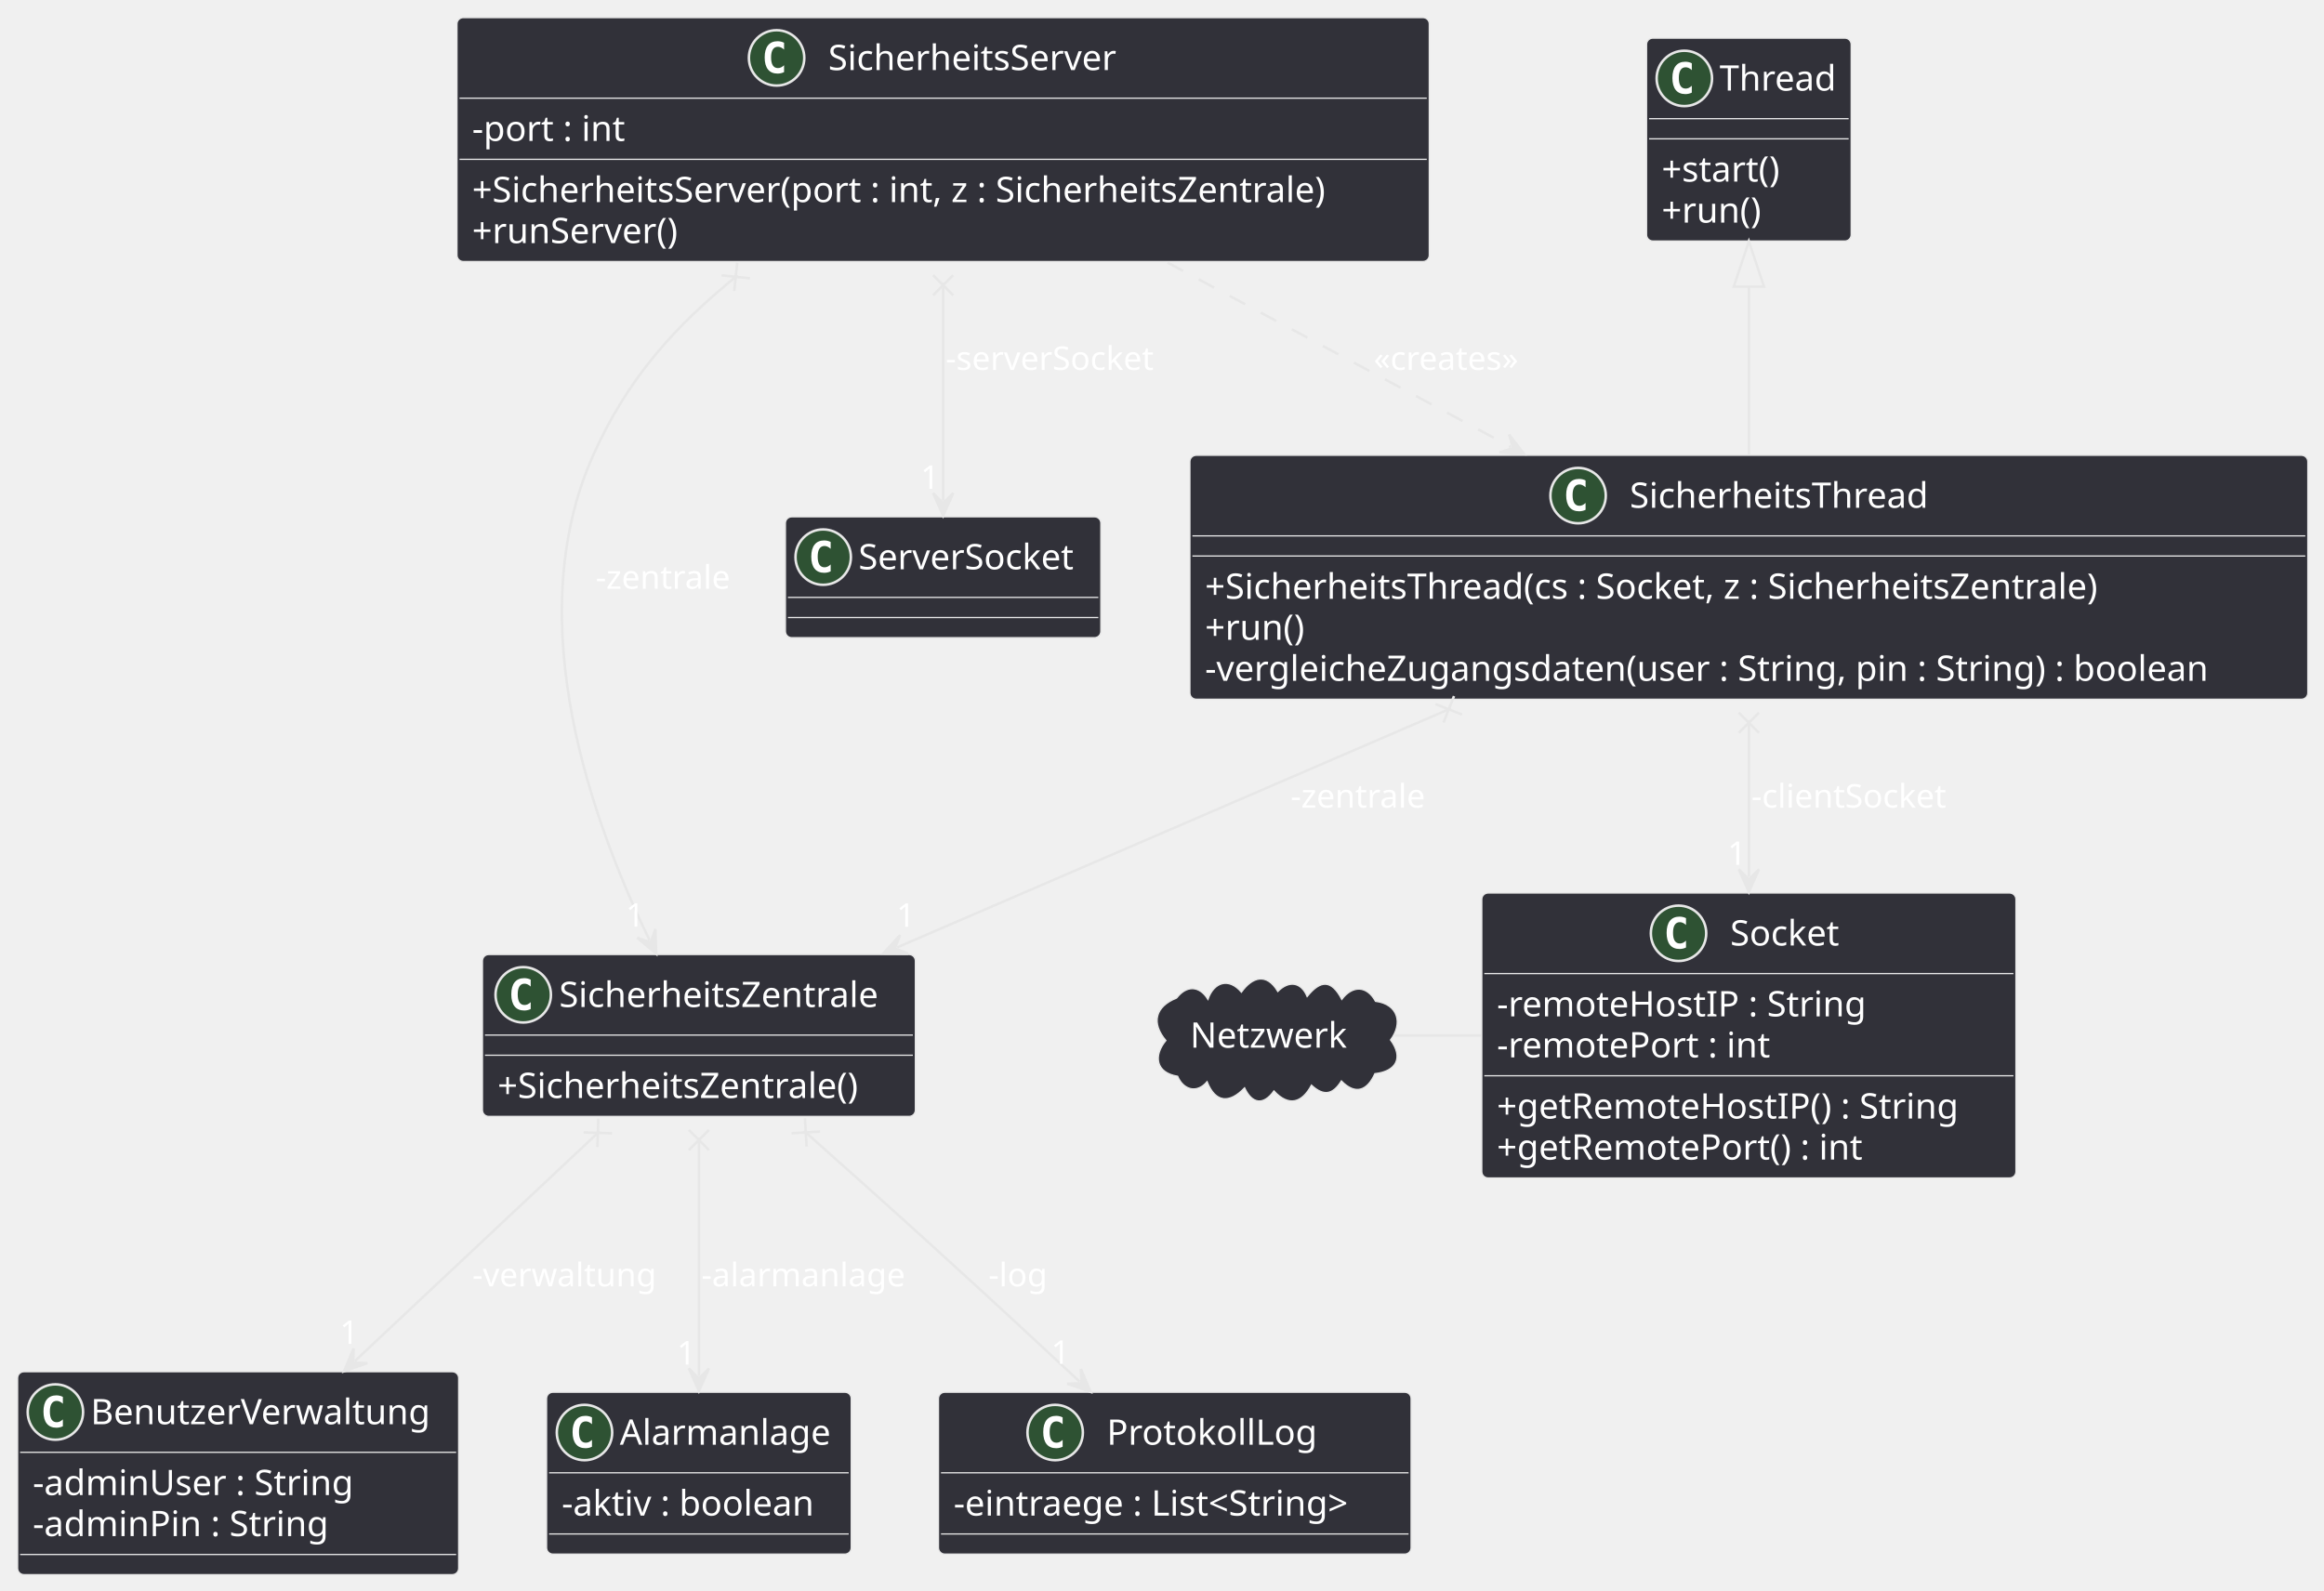
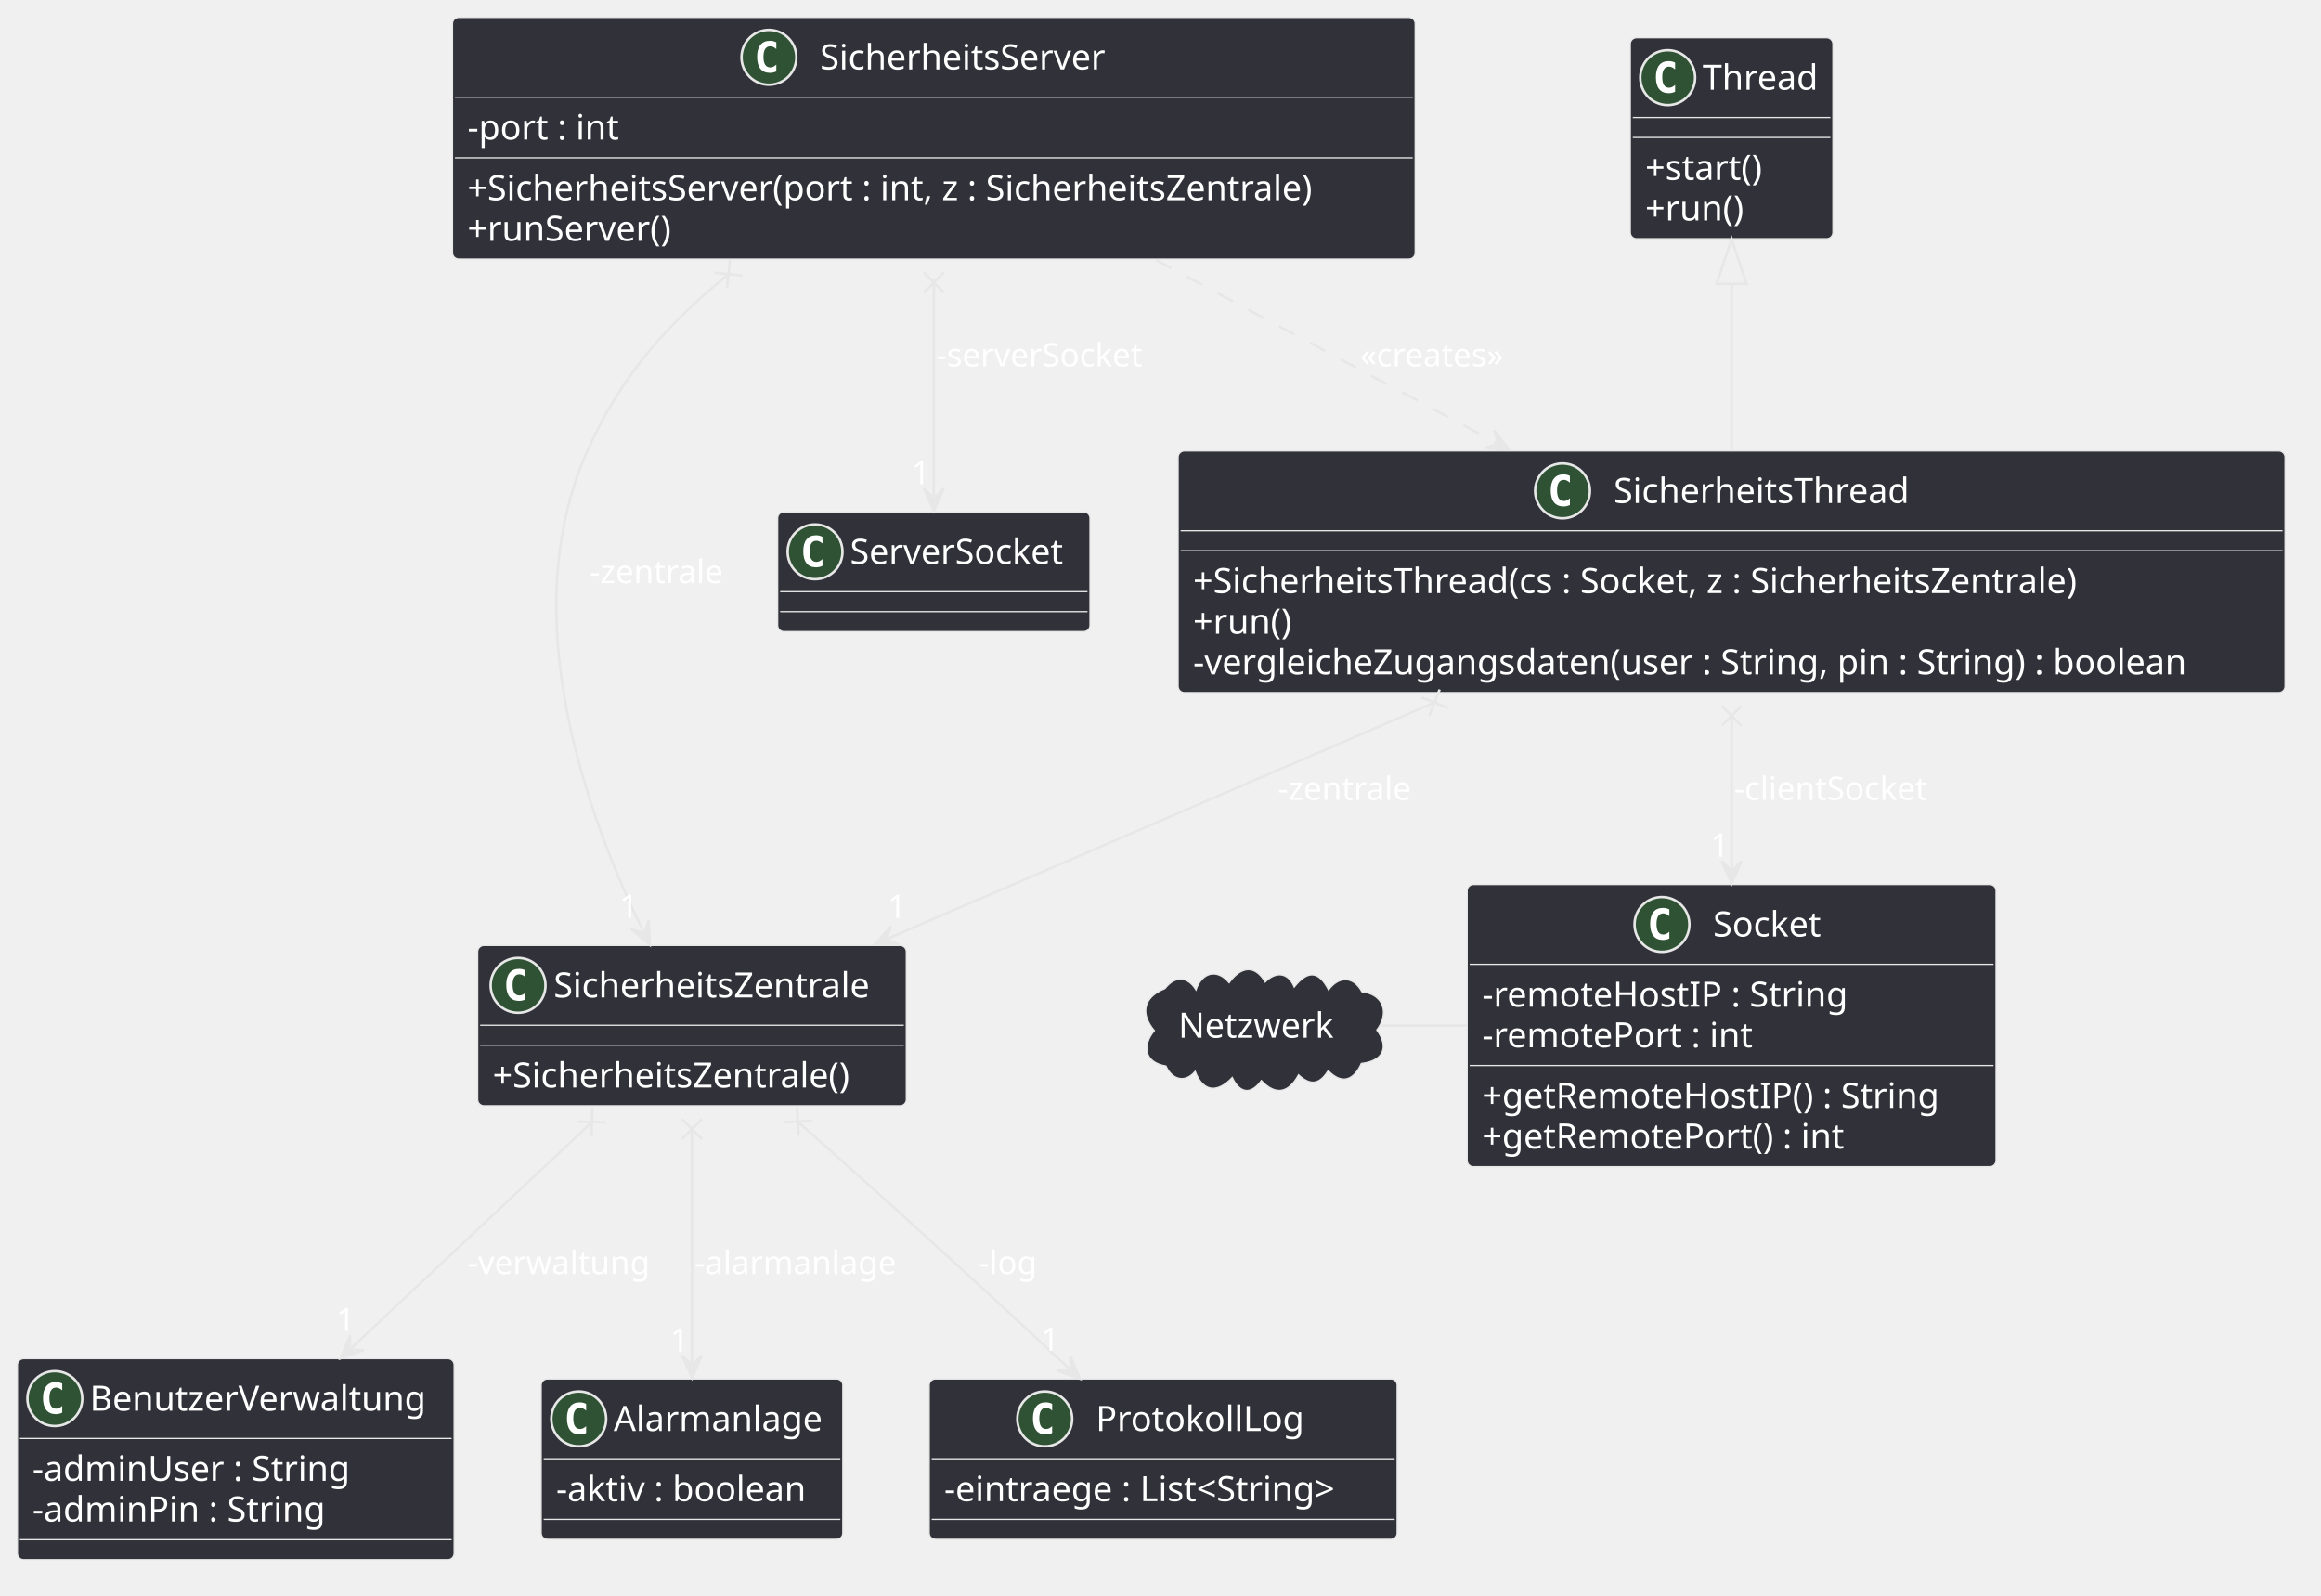
- <svg xmlns="http://www.w3.org/2000/svg" contentStyleType="text/css" data-diagram-type="CLASS" height="632px" preserveAspectRatio="none" style="width:923px;height:632px;" version="1.1" viewBox="0 0 923 632" width="923px" zoomAndPan="magnify">
+ <svg xmlns="http://www.w3.org/2000/svg" contentStyleType="text/css" data-diagram-type="CLASS" height="640px" preserveAspectRatio="none" style="width:931px;height:640px;" version="1.1" viewBox="0 0 931 640" width="931px" zoomAndPan="magnify">
  <defs />
  <g>
    <g class="entity" data-qualified-name="SicherheitsServer" data-source-line="5" id="ent0002">
      <rect fill="#313139" height="96.891" rx="2.5" ry="2.5" style="stroke:#E7E7E7;stroke-width:0.5;" width="386.151" x="181.5" y="7" />
      <ellipse cx="308.433" cy="23" fill="#2E5233" rx="11" ry="11" style="stroke:#E7E7E7;stroke-width:1;" />
      <path d="M311.402,28.641 Q310.824,28.938 310.183,29.078 Q309.543,29.234 308.839,29.234 Q306.339,29.234 305.011,27.594 Q303.699,25.938 303.699,22.812 Q303.699,19.688 305.011,18.031 Q306.339,16.375 308.839,16.375 Q309.543,16.375 310.183,16.531 Q310.839,16.688 311.402,16.984 L311.402,19.703 Q310.777,19.125 310.183,18.859 Q309.589,18.578 308.964,18.578 Q307.621,18.578 306.933,19.656 Q306.246,20.719 306.246,22.812 Q306.246,24.906 306.933,25.984 Q307.621,27.047 308.964,27.047 Q309.589,27.047 310.183,26.781 Q310.777,26.5 311.402,25.922 L311.402,28.641 Z " fill="#FFFFFF" />
      <text fill="#FFFFFF" font-family="sans-serif" font-size="14" lengthAdjust="spacing" textLength="123.785" x="328.933" y="27.847">SicherheitsServer</text>
      <line style="stroke:#E7E7E7;stroke-width:0.5;" x1="182.5" x2="566.651" y1="39" y2="39" />
      <text fill="#FFFFFF" font-family="sans-serif" font-size="14" lengthAdjust="spacing" textLength="65.618" x="187.5" y="55.995">-port : int</text>
      <line style="stroke:#E7E7E7;stroke-width:0.5;" x1="182.5" x2="566.651" y1="63.297" y2="63.297" />
      <text fill="#FFFFFF" font-family="sans-serif" font-size="14" lengthAdjust="spacing" textLength="374.151" x="187.5" y="80.292">+SicherheitsServer(port : int, z : SicherheitsZentrale)</text>
      <text fill="#FFFFFF" font-family="sans-serif" font-size="14" lengthAdjust="spacing" textLength="92.066" x="187.5" y="96.589">+runServer()</text>
    </g>
    <g class="entity" data-qualified-name="SicherheitsThread" data-source-line="10" id="ent0003">
      <rect fill="#313139" height="96.891" rx="2.5" ry="2.5" style="stroke:#E7E7E7;stroke-width:0.5;" width="443.99" x="472.58" y="180.89" />
      <ellipse cx="626.758" cy="196.89" fill="#2E5233" rx="11" ry="11" style="stroke:#E7E7E7;stroke-width:1;" />
      <path d="M629.726,202.531 Q629.148,202.827 628.508,202.968 Q627.867,203.124 627.164,203.124 Q624.664,203.124 623.336,201.484 Q622.023,199.827 622.023,196.702 Q622.023,193.577 623.336,191.921 Q624.664,190.265 627.164,190.265 Q627.867,190.265 628.508,190.421 Q629.164,190.577 629.726,190.874 L629.726,193.593 Q629.101,193.015 628.508,192.749 Q627.914,192.468 627.289,192.468 Q625.945,192.468 625.258,193.546 Q624.57,194.609 624.57,196.702 Q624.57,198.796 625.258,199.874 Q625.945,200.937 627.289,200.937 Q627.914,200.937 628.508,200.671 Q629.101,200.39 629.726,199.812 L629.726,202.531 Z " fill="#FFFFFF" />
      <text fill="#FFFFFF" font-family="sans-serif" font-size="14" lengthAdjust="spacing" textLength="127.135" x="647.258" y="201.737">SicherheitsThread</text>
      <line style="stroke:#E7E7E7;stroke-width:0.5;" x1="473.58" x2="915.57" y1="212.89" y2="212.89" />
      <line style="stroke:#E7E7E7;stroke-width:0.5;" x1="473.58" x2="915.57" y1="220.89" y2="220.89" />
      <text fill="#FFFFFF" font-family="sans-serif" font-size="14" lengthAdjust="spacing" textLength="392.902" x="478.58" y="237.885">+SicherheitsThread(cs : Socket, z : SicherheitsZentrale)</text>
      <text fill="#FFFFFF" font-family="sans-serif" font-size="14" lengthAdjust="spacing" textLength="46.156" x="478.58" y="254.182">+run()</text>
      <text fill="#FFFFFF" font-family="sans-serif" font-size="14" lengthAdjust="spacing" textLength="431.99" x="478.58" y="270.479">-vergleicheZugangsdaten(user : String, pin : String) : boolean</text>
    </g>
    <g class="entity" data-qualified-name="Thread" data-source-line="15" id="ent0004">
      <rect fill="#313139" height="80.594" rx="2.5" ry="2.5" style="stroke:#E7E7E7;stroke-width:0.5;" width="81.26" x="653.95" y="15.15" />
      <ellipse cx="668.95" cy="31.15" fill="#2E5233" rx="11" ry="11" style="stroke:#E7E7E7;stroke-width:1;" />
      <path d="M671.919,36.791 Q671.341,37.087 670.7,37.228 Q670.059,37.384 669.356,37.384 Q666.856,37.384 665.528,35.744 Q664.216,34.087 664.216,30.962 Q664.216,27.837 665.528,26.181 Q666.856,24.525 669.356,24.525 Q670.059,24.525 670.7,24.681 Q671.356,24.837 671.919,25.134 L671.919,27.853 Q671.294,27.275 670.7,27.009 Q670.106,26.728 669.481,26.728 Q668.138,26.728 667.45,27.806 Q666.763,28.869 666.763,30.962 Q666.763,33.056 667.45,34.134 Q668.138,35.197 669.481,35.197 Q670.106,35.197 670.7,34.931 Q671.294,34.65 671.919,34.072 L671.919,36.791 Z " fill="#FFFFFF" />
      <text fill="#FFFFFF" font-family="sans-serif" font-size="14" lengthAdjust="spacing" textLength="49.26" x="682.95" y="35.997">Thread</text>
      <line style="stroke:#E7E7E7;stroke-width:0.5;" x1="654.95" x2="734.21" y1="47.15" y2="47.15" />
      <line style="stroke:#E7E7E7;stroke-width:0.5;" x1="654.95" x2="734.21" y1="55.15" y2="55.15" />
      <text fill="#FFFFFF" font-family="sans-serif" font-size="14" lengthAdjust="spacing" textLength="55.262" x="659.95" y="72.145">+start()</text>
      <text fill="#FFFFFF" font-family="sans-serif" font-size="14" lengthAdjust="spacing" textLength="46.156" x="659.95" y="88.442">+run()</text>
    </g>
    <g class="entity" data-qualified-name="SicherheitsZentrale" data-source-line="19" id="ent0005">
      <rect fill="#313139" height="64.297" rx="2.5" ry="2.5" style="stroke:#E7E7E7;stroke-width:0.5;" width="171.934" x="191.61" y="379.22" />
      <ellipse cx="207.804" cy="395.22" fill="#2E5233" rx="11" ry="11" style="stroke:#E7E7E7;stroke-width:1;" />
      <path d="M210.773,400.861 Q210.195,401.158 209.554,401.298 Q208.914,401.454 208.211,401.454 Q205.711,401.454 204.383,399.814 Q203.07,398.158 203.07,395.033 Q203.07,391.908 204.383,390.251 Q205.711,388.595 208.211,388.595 Q208.914,388.595 209.554,388.751 Q210.211,388.908 210.773,389.204 L210.773,391.923 Q210.148,391.345 209.554,391.079 Q208.961,390.798 208.336,390.798 Q206.992,390.798 206.304,391.876 Q205.617,392.939 205.617,395.033 Q205.617,397.126 206.304,398.204 Q206.992,399.267 208.336,399.267 Q208.961,399.267 209.554,399.001 Q210.148,398.72 210.773,398.142 L210.773,400.861 Z " fill="#FFFFFF" />
      <text fill="#FFFFFF" font-family="sans-serif" font-size="14" lengthAdjust="spacing" textLength="137.279" x="222.07" y="400.067">SicherheitsZentrale</text>
      <line style="stroke:#E7E7E7;stroke-width:0.5;" x1="192.61" x2="362.544" y1="411.22" y2="411.22" />
      <line style="stroke:#E7E7E7;stroke-width:0.5;" x1="192.61" x2="362.544" y1="419.22" y2="419.22" />
      <text fill="#FFFFFF" font-family="sans-serif" font-size="14" lengthAdjust="spacing" textLength="159.934" x="197.61" y="436.215">+SicherheitsZentrale()</text>
    </g>
    <g class="entity" data-qualified-name="BenutzerVerwaltung" data-source-line="22" id="ent0006">
      <rect fill="#313139" height="80.594" rx="2.5" ry="2.5" style="stroke:#E7E7E7;stroke-width:0.5;" width="175.158" x="7" y="544.97" />
      <ellipse cx="22" cy="560.97" fill="#2E5233" rx="11" ry="11" style="stroke:#E7E7E7;stroke-width:1;" />
      <path d="M24.969,566.611 Q24.391,566.908 23.75,567.048 Q23.109,567.204 22.406,567.204 Q19.906,567.204 18.578,565.564 Q17.266,563.908 17.266,560.783 Q17.266,557.658 18.578,556.001 Q19.906,554.345 22.406,554.345 Q23.109,554.345 23.75,554.501 Q24.406,554.658 24.969,554.954 L24.969,557.673 Q24.344,557.095 23.75,556.829 Q23.156,556.548 22.531,556.548 Q21.188,556.548 20.5,557.626 Q19.812,558.689 19.812,560.783 Q19.812,562.876 20.5,563.954 Q21.188,565.017 22.531,565.017 Q23.156,565.017 23.75,564.751 Q24.344,564.47 24.969,563.892 L24.969,566.611 Z " fill="#FFFFFF" />
      <text fill="#FFFFFF" font-family="sans-serif" font-size="14" lengthAdjust="spacing" textLength="143.158" x="36" y="565.817">BenutzerVerwaltung</text>
      <line style="stroke:#E7E7E7;stroke-width:0.5;" x1="8" x2="181.158" y1="576.97" y2="576.97" />
      <text fill="#FFFFFF" font-family="sans-serif" font-size="14" lengthAdjust="spacing" textLength="136.227" x="13" y="593.965">-adminUser : String</text>
      <text fill="#FFFFFF" font-family="sans-serif" font-size="14" lengthAdjust="spacing" textLength="125.522" x="13" y="610.262">-adminPin : String</text>
      <line style="stroke:#E7E7E7;stroke-width:0.5;" x1="8" x2="181.158" y1="617.564" y2="617.564" />
    </g>
    <g class="entity" data-qualified-name="Alarmanlage" data-source-line="26" id="ent0007">
      <rect fill="#313139" height="64.297" rx="2.5" ry="2.5" style="stroke:#E7E7E7;stroke-width:0.5;" width="120.992" x="217.08" y="553.11" />
      <ellipse cx="232.139" cy="569.11" fill="#2E5233" rx="11" ry="11" style="stroke:#E7E7E7;stroke-width:1;" />
      <path d="M235.108,574.751 Q234.53,575.048 233.889,575.188 Q233.249,575.344 232.546,575.344 Q230.046,575.344 228.718,573.704 Q227.405,572.048 227.405,568.923 Q227.405,565.798 228.718,564.141 Q230.046,562.485 232.546,562.485 Q233.249,562.485 233.889,562.641 Q234.546,562.798 235.108,563.094 L235.108,565.813 Q234.483,565.235 233.889,564.969 Q233.296,564.688 232.671,564.688 Q231.327,564.688 230.639,565.766 Q229.952,566.829 229.952,568.923 Q229.952,571.016 230.639,572.094 Q231.327,573.157 232.671,573.157 Q233.296,573.157 233.889,572.891 Q234.483,572.61 235.108,572.032 L235.108,574.751 Z " fill="#FFFFFF" />
      <text fill="#FFFFFF" font-family="sans-serif" font-size="14" lengthAdjust="spacing" textLength="88.86" x="246.153" y="573.957">Alarmanlage</text>
      <line style="stroke:#E7E7E7;stroke-width:0.5;" x1="218.08" x2="337.072" y1="585.11" y2="585.11" />
      <text fill="#FFFFFF" font-family="sans-serif" font-size="14" lengthAdjust="spacing" textLength="108.992" x="223.08" y="602.105">-aktiv : boolean</text>
      <line style="stroke:#E7E7E7;stroke-width:0.5;" x1="218.08" x2="337.072" y1="609.407" y2="609.407" />
    </g>
    <g class="entity" data-qualified-name="ProtokollLog" data-source-line="29" id="ent0008">
      <rect fill="#313139" height="64.297" rx="2.5" ry="2.5" style="stroke:#E7E7E7;stroke-width:0.5;" width="187.697" x="372.73" y="553.11" />
      <ellipse cx="419.067" cy="569.11" fill="#2E5233" rx="11" ry="11" style="stroke:#E7E7E7;stroke-width:1;" />
      <path d="M422.036,574.751 Q421.458,575.048 420.817,575.188 Q420.177,575.344 419.474,575.344 Q416.974,575.344 415.646,573.704 Q414.333,572.048 414.333,568.923 Q414.333,565.798 415.646,564.141 Q416.974,562.485 419.474,562.485 Q420.177,562.485 420.817,562.641 Q421.474,562.798 422.036,563.094 L422.036,565.813 Q421.411,565.235 420.817,564.969 Q420.224,564.688 419.599,564.688 Q418.255,564.688 417.567,565.766 Q416.88,566.829 416.88,568.923 Q416.88,571.016 417.567,572.094 Q418.255,573.157 419.599,573.157 Q420.224,573.157 420.817,572.891 Q421.411,572.61 422.036,572.032 L422.036,574.751 Z " fill="#FFFFFF" />
      <text fill="#FFFFFF" font-family="sans-serif" font-size="14" lengthAdjust="spacing" textLength="86.522" x="439.567" y="573.957">ProtokollLog</text>
      <line style="stroke:#E7E7E7;stroke-width:0.5;" x1="373.73" x2="559.427" y1="585.11" y2="585.11" />
      <text fill="#FFFFFF" font-family="sans-serif" font-size="14" lengthAdjust="spacing" textLength="175.697" x="378.73" y="602.105">-eintraege : List&lt;String&gt;</text>
      <line style="stroke:#E7E7E7;stroke-width:0.5;" x1="373.73" x2="559.427" y1="609.407" y2="609.407" />
    </g>
    <g class="entity" data-qualified-name="Socket" data-source-line="32" id="ent0009">
      <rect fill="#313139" height="113.188" rx="2.5" ry="2.5" style="stroke:#E7E7E7;stroke-width:0.5;" width="212.136" x="588.51" y="354.78" />
      <ellipse cx="666.648" cy="370.78" fill="#2E5233" rx="11" ry="11" style="stroke:#E7E7E7;stroke-width:1;" />
      <path d="M669.617,376.421 Q669.039,376.717 668.398,376.858 Q667.758,377.014 667.054,377.014 Q664.554,377.014 663.226,375.374 Q661.914,373.717 661.914,370.592 Q661.914,367.467 663.226,365.811 Q664.554,364.155 667.054,364.155 Q667.758,364.155 668.398,364.311 Q669.054,364.467 669.617,364.764 L669.617,367.483 Q668.992,366.905 668.398,366.639 Q667.804,366.358 667.179,366.358 Q665.836,366.358 665.148,367.436 Q664.461,368.499 664.461,370.592 Q664.461,372.686 665.148,373.764 Q665.836,374.827 667.179,374.827 Q667.804,374.827 668.398,374.561 Q668.992,374.28 669.617,373.702 L669.617,376.421 Z " fill="#FFFFFF" />
      <text fill="#FFFFFF" font-family="sans-serif" font-size="14" lengthAdjust="spacing" textLength="47.359" x="687.148" y="375.627">Socket</text>
      <line style="stroke:#E7E7E7;stroke-width:0.5;" x1="589.51" x2="799.646" y1="386.78" y2="386.78" />
      <text fill="#FFFFFF" font-family="sans-serif" font-size="14" lengthAdjust="spacing" textLength="155.572" x="594.51" y="403.775">-remoteHostIP : String</text>
      <text fill="#FFFFFF" font-family="sans-serif" font-size="14" lengthAdjust="spacing" textLength="115.849" x="594.51" y="420.072">-remotePort : int</text>
      <line style="stroke:#E7E7E7;stroke-width:0.5;" x1="589.51" x2="799.646" y1="427.374" y2="427.374" />
      <text fill="#FFFFFF" font-family="sans-serif" font-size="14" lengthAdjust="spacing" textLength="200.136" x="594.51" y="444.369">+getRemoteHostIP() : String</text>
      <text fill="#FFFFFF" font-family="sans-serif" font-size="14" lengthAdjust="spacing" textLength="160.412" x="594.51" y="460.666">+getRemotePort() : int</text>
    </g>
    <g class="entity" data-qualified-name="Netzwerk" data-source-line="38" id="ent0010">
      <path d="M467.308,396.517 C471.184,391.456 476.304,391.432 479.744,397.026 C482.067,390.241 487.979,388.207 493.039,394.172 C497.295,388.231 502.988,386.282 507.5,393.899 C511.733,389.591 516.676,389.931 519.145,395.898 C524.488,389.293 528.768,389.087 532.909,397.035 C537.086,391.506 542.797,391.412 546.296,397.798 C555.311,398.92 557.211,406.585 552.258,413.137 C557.556,420.359 554.405,425.63 546.059,426.544 C543.075,433.174 538.427,435.219 532.753,429.426 C529.289,434.948 525.738,435.574 520.862,431.106 C517.049,438.222 511.838,439.714 505.959,433.398 C501.704,439.32 497.275,438.493 494.3,432.178 C488.467,438.29 482.812,438.363 479.404,429.729 C475.243,434.615 469.989,432.888 467.705,427.576 C458.928,426.13 458.106,419.324 463.048,413.379 C457.167,406.406 458.811,399.858 467.308,396.517" fill="#313139" style="stroke:#E7E7E7;stroke-width:0.5;" />
      <text fill="#FFFFFF" font-family="sans-serif" font-size="14" lengthAdjust="spacing" textLength="65.851" x="472.65" y="416.215">Netzwerk</text>
    </g>
    <g class="entity" data-qualified-name="ServerSocket" data-source-line="39" id="ent0011">
      <rect fill="#313139" height="48" rx="2.5" ry="2.5" style="stroke:#E7E7E7;stroke-width:0.5;" width="125.269" x="311.94" y="205.33" />
      <ellipse cx="326.94" cy="221.33" fill="#2E5233" rx="11" ry="11" style="stroke:#E7E7E7;stroke-width:1;" />
      <path d="M329.909,226.971 Q329.331,227.268 328.69,227.408 Q328.049,227.564 327.346,227.564 Q324.846,227.564 323.518,225.924 Q322.206,224.268 322.206,221.143 Q322.206,218.018 323.518,216.361 Q324.846,214.705 327.346,214.705 Q328.049,214.705 328.69,214.861 Q329.346,215.018 329.909,215.314 L329.909,218.033 Q329.284,217.455 328.69,217.189 Q328.096,216.908 327.471,216.908 Q326.127,216.908 325.44,217.986 Q324.752,219.049 324.752,221.143 Q324.752,223.236 325.44,224.314 Q326.127,225.377 327.471,225.377 Q328.096,225.377 328.69,225.111 Q329.284,224.83 329.909,224.252 L329.909,226.971 Z " fill="#FFFFFF" />
      <text fill="#FFFFFF" font-family="sans-serif" font-size="14" lengthAdjust="spacing" textLength="93.269" x="340.94" y="226.177">ServerSocket</text>
      <line style="stroke:#E7E7E7;stroke-width:0.5;" x1="312.94" x2="436.209" y1="237.33" y2="237.33" />
      <line style="stroke:#E7E7E7;stroke-width:0.5;" x1="312.94" x2="436.209" y1="245.33" y2="245.33" />
    </g>
    <g class="link" data-entity-1="ent0002" data-entity-2="ent0011" data-link-type="dependency" data-source-line="39" id="lnk12">
      <path codeLine="39" d="M374.58,112.32 C374.58,145.11 374.58,173.15 374.58,198.89" fill="none" id="SicherheitsServer-ServerSocket" style="stroke:#E7E7E7;stroke-width:1;" />
      <path d="M370.58,109.32 L378.58,117.32 M378.58,109.32 L370.58,117.32" fill="none" style="stroke:#E7E7E7;stroke-width:1;" />
      <polygon fill="#E7E7E7" points="374.58,204.89,378.58,195.89,374.58,199.89,370.58,195.89,374.58,204.89" style="stroke:#E7E7E7;stroke-width:1;" />
      <text fill="#FFFFFF" font-family="sans-serif" font-size="13" lengthAdjust="spacing" textLength="89.819" x="375.58" y="146.957">-serverSocket</text>
      <text fill="#FFFFFF" font-family="sans-serif" font-size="13" lengthAdjust="spacing" textLength="8.271" x="365.639" y="194.188">1</text>
    </g>
    <g class="link" data-entity-1="ent0002" data-entity-2="ent0005" data-link-type="dependency" data-source-line="40" id="lnk13">
      <path codeLine="40" d="M292.977,109.347 C267.887,129.617 249.13,150.58 235.58,180.89 C205.91,247.26 235.879,327.983 257.998,373.523" fill="none" id="SicherheitsServer-SicherheitsZentrale" style="stroke:#E7E7E7;stroke-width:1;" />
      <path d="M292.797,104.351 L291.601,115.601 M297.824,110.574 L286.574,109.378" fill="none" style="stroke:#E7E7E7;stroke-width:1;" />
      <polygon fill="#E7E7E7" points="260.62,378.92,260.286,369.077,258.435,374.423,253.09,372.572,260.62,378.92" style="stroke:#E7E7E7;stroke-width:1;" />
      <text fill="#FFFFFF" font-family="sans-serif" font-size="13" lengthAdjust="spacing" textLength="57.77" x="236.58" y="233.897">-zentrale</text>
      <text fill="#FFFFFF" font-family="sans-serif" font-size="13" lengthAdjust="spacing" textLength="8.271" x="248.521" y="368.135">1</text>
    </g>
    <g class="link" data-entity-1="ent0002" data-entity-2="ent0003" data-link-type="dependency" data-source-line="41" id="lnk14">
      <path codeLine="41" d="M463.72,104.32 C507.92,128.07 555.875,153.82 600.075,177.57" fill="none" id="SicherheitsServer-to-SicherheitsThread" style="stroke:#E7E7E7;stroke-width:1;stroke-dasharray:7,7;" />
      <polygon fill="#E7E7E7" points="605.36,180.41,599.325,172.626,600.956,178.043,595.539,179.674,605.36,180.41" style="stroke:#E7E7E7;stroke-width:1;" />
      <text fill="#FFFFFF" font-family="sans-serif" font-size="13" lengthAdjust="spacing" textLength="64.232" x="545.58" y="146.957">«creates»</text>
    </g>
    <g class="link" data-entity-1="ent0004" data-entity-2="ent0003" data-link-type="extension" data-source-line="42" id="lnk16">
      <path codeLine="42" d="M694.58,113.88 C694.58,139.05 694.58,153.85 694.58,180.51" fill="none" id="Thread-backto-SicherheitsThread" style="stroke:#E7E7E7;stroke-width:1;" />
      <polygon fill="none" points="694.58,95.88,688.58,113.88,700.58,113.88,694.58,95.88" style="stroke:#E7E7E7;stroke-width:1;" />
    </g>
    <g class="link" data-entity-1="ent0003" data-entity-2="ent0009" data-link-type="dependency" data-source-line="43" id="lnk17">
      <path codeLine="43" d="M694.58,286.11 C694.58,309.55 694.58,323.93 694.58,348.38" fill="none" id="SicherheitsThread-Socket" style="stroke:#E7E7E7;stroke-width:1;" />
      <path d="M690.58,283.11 L698.58,291.11 M698.58,283.11 L690.58,291.11" fill="none" style="stroke:#E7E7E7;stroke-width:1;" />
      <polygon fill="#E7E7E7" points="694.58,354.38,698.58,345.38,694.58,349.38,690.58,345.38,694.58,354.38" style="stroke:#E7E7E7;stroke-width:1;" />
      <text fill="#FFFFFF" font-family="sans-serif" font-size="13" lengthAdjust="spacing" textLength="84.373" x="695.58" y="320.847">-clientSocket</text>
      <text fill="#FFFFFF" font-family="sans-serif" font-size="13" lengthAdjust="spacing" textLength="8.271" x="686.109" y="343.595">1</text>
    </g>
    <g class="link" data-entity-1="ent0010" data-entity-2="ent0009" data-link-type="association" data-source-line="44" id="lnk19">
      <path codeLine="44" d="M553.94,411.37 C565.38,411.37 576.83,411.37 588.27,411.37" fill="none" id="Netzwerk-Socket" style="stroke:#E7E7E7;stroke-width:1;" />
    </g>
    <g class="link" data-entity-1="ent0003" data-entity-2="ent0005" data-link-type="dependency" data-source-line="45" id="lnk20">
      <path codeLine="45" d="M576.305,281.401 C502.595,313.221 420.728,348.562 356.318,376.372" fill="none" id="SicherheitsThread-SicherheitsZentrale" style="stroke:#E7E7E7;stroke-width:1;" />
      <path d="M577.474,276.539 L573.3,287.055 M580.645,283.884 L570.129,279.71" fill="none" style="stroke:#E7E7E7;stroke-width:1;" />
      <polygon fill="#E7E7E7" points="350.81,378.75,360.658,378.855,355.4,376.768,357.487,371.51,350.81,378.75" style="stroke:#E7E7E7;stroke-width:1;" />
      <text fill="#FFFFFF" font-family="sans-serif" font-size="13" lengthAdjust="spacing" textLength="57.77" x="512.58" y="320.847">-zentrale</text>
      <text fill="#FFFFFF" font-family="sans-serif" font-size="13" lengthAdjust="spacing" textLength="8.271" x="356.033" y="368.182">1</text>
    </g>
    <g class="link" data-entity-1="ent0005" data-entity-2="ent0006" data-link-type="dependency" data-source-line="46" id="lnk21">
      <path codeLine="46" d="M238.179,449.378 C207.949,477.778 173.583,510.052 140.993,540.672" fill="none" id="SicherheitsZentrale-BenutzerVerwaltung" style="stroke:#E7E7E7;stroke-width:1;" />
      <path d="M237.627,444.408 L237.274,455.716 M243.105,450.239 L231.797,449.886" fill="none" style="stroke:#E7E7E7;stroke-width:1;" />
      <polygon fill="#E7E7E7" points="136.62,544.78,145.918,541.533,140.264,541.356,140.44,535.702,136.62,544.78" style="stroke:#E7E7E7;stroke-width:1;" />
      <text fill="#FFFFFF" font-family="sans-serif" font-size="13" lengthAdjust="spacing" textLength="77.765" x="187.58" y="511.037">-verwaltung</text>
      <text fill="#FFFFFF" font-family="sans-serif" font-size="13" lengthAdjust="spacing" textLength="8.271" x="134.943" y="533.91">1</text>
    </g>
    <g class="link" data-entity-1="ent0005" data-entity-2="ent0007" data-link-type="dependency" data-source-line="47" id="lnk22">
      <path codeLine="47" d="M277.58,451.9 C277.58,482.82 277.58,515.7 277.58,546.65" fill="none" id="SicherheitsZentrale-Alarmanlage" style="stroke:#E7E7E7;stroke-width:1;" />
      <path d="M273.58,448.9 L281.58,456.9 M281.58,448.9 L273.58,456.9" fill="none" style="stroke:#E7E7E7;stroke-width:1;" />
      <polygon fill="#E7E7E7" points="277.58,552.65,281.58,543.65,277.58,547.65,273.58,543.65,277.58,552.65" style="stroke:#E7E7E7;stroke-width:1;" />
      <text fill="#FFFFFF" font-family="sans-serif" font-size="13" lengthAdjust="spacing" textLength="86.277" x="278.58" y="511.037">-alarmanlage</text>
      <text fill="#FFFFFF" font-family="sans-serif" font-size="13" lengthAdjust="spacing" textLength="8.271" x="268.844" y="542.084">1</text>
    </g>
    <g class="link" data-entity-1="ent0005" data-entity-2="ent0008" data-link-type="dependency" data-source-line="48" id="lnk23">
      <path codeLine="48" d="M319.274,449.22 C337.404,465.31 353.76,479.94 373.58,497.97 C393.46,516.05 411.123,532.397 428.763,548.857" fill="none" id="SicherheitsZentrale-ProtokollLog" style="stroke:#E7E7E7;stroke-width:1;" />
      <path d="M314.375,450.221 L325.668,449.547 M319.685,444.237 L320.358,455.531" fill="none" style="stroke:#E7E7E7;stroke-width:1;" />
      <polygon fill="#E7E7E7" points="433.15,552.95,429.299,543.885,429.494,549.539,423.841,549.735,433.15,552.95" style="stroke:#E7E7E7;stroke-width:1;" />
      <text fill="#FFFFFF" font-family="sans-serif" font-size="13" lengthAdjust="spacing" textLength="24.508" x="392.58" y="511.037">-log</text>
      <text fill="#FFFFFF" font-family="sans-serif" font-size="13" lengthAdjust="spacing" textLength="8.271" x="417.458" y="541.82">1</text>
    </g>
  </g>
</svg>
